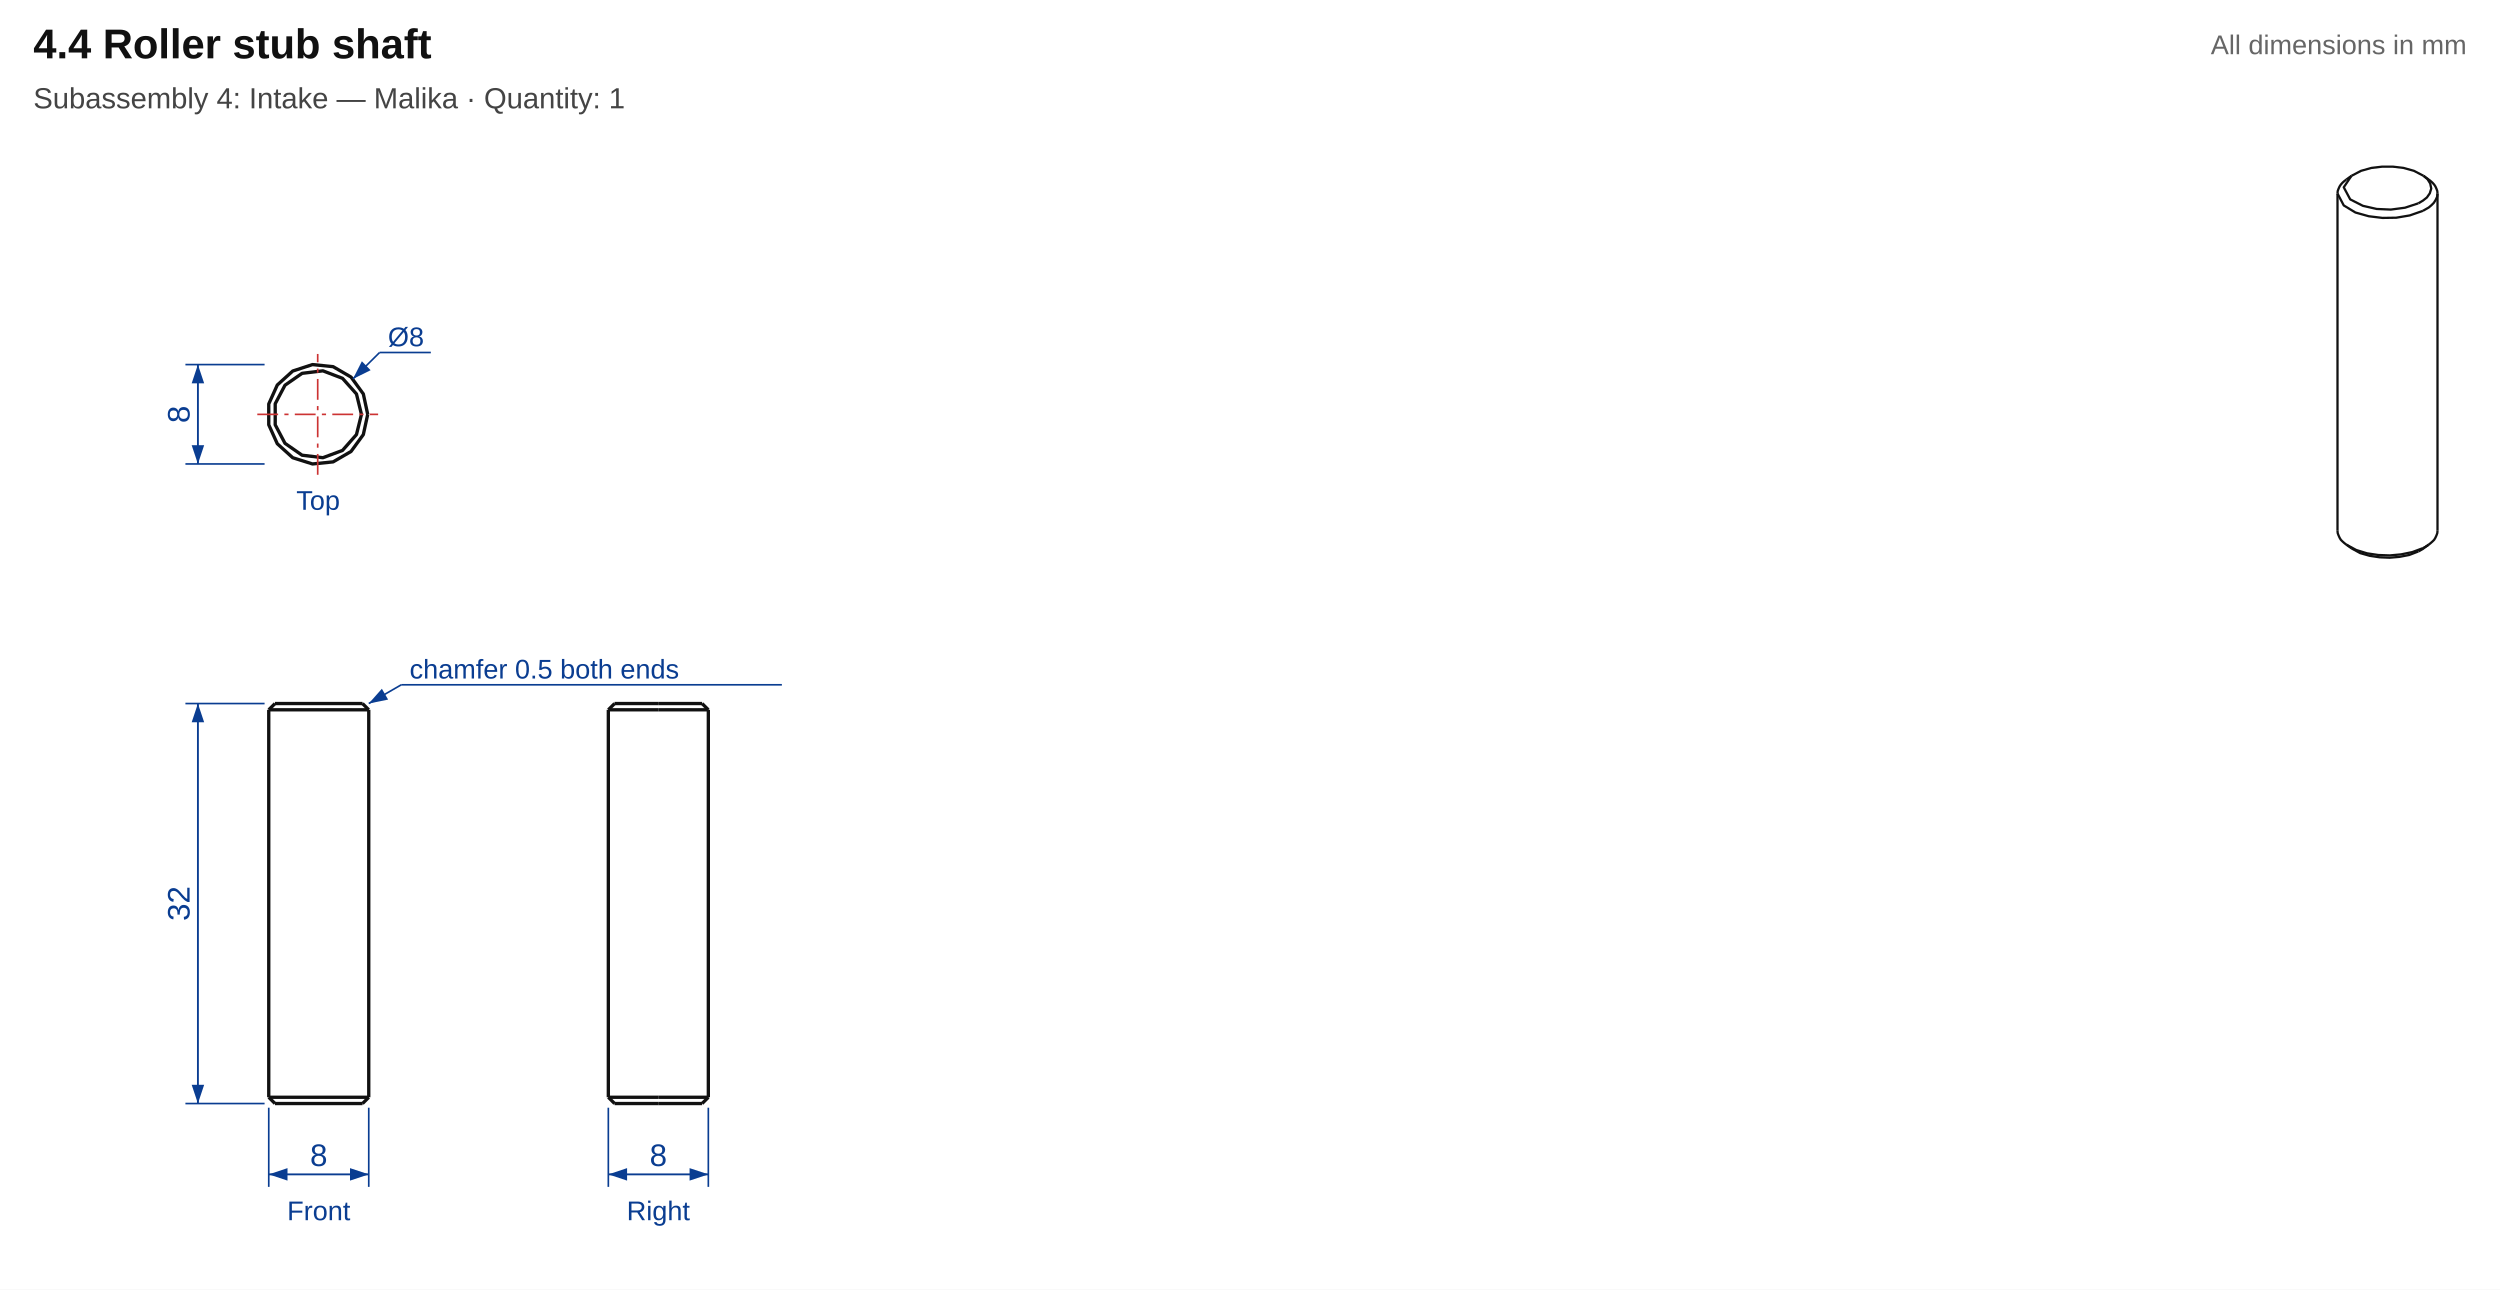
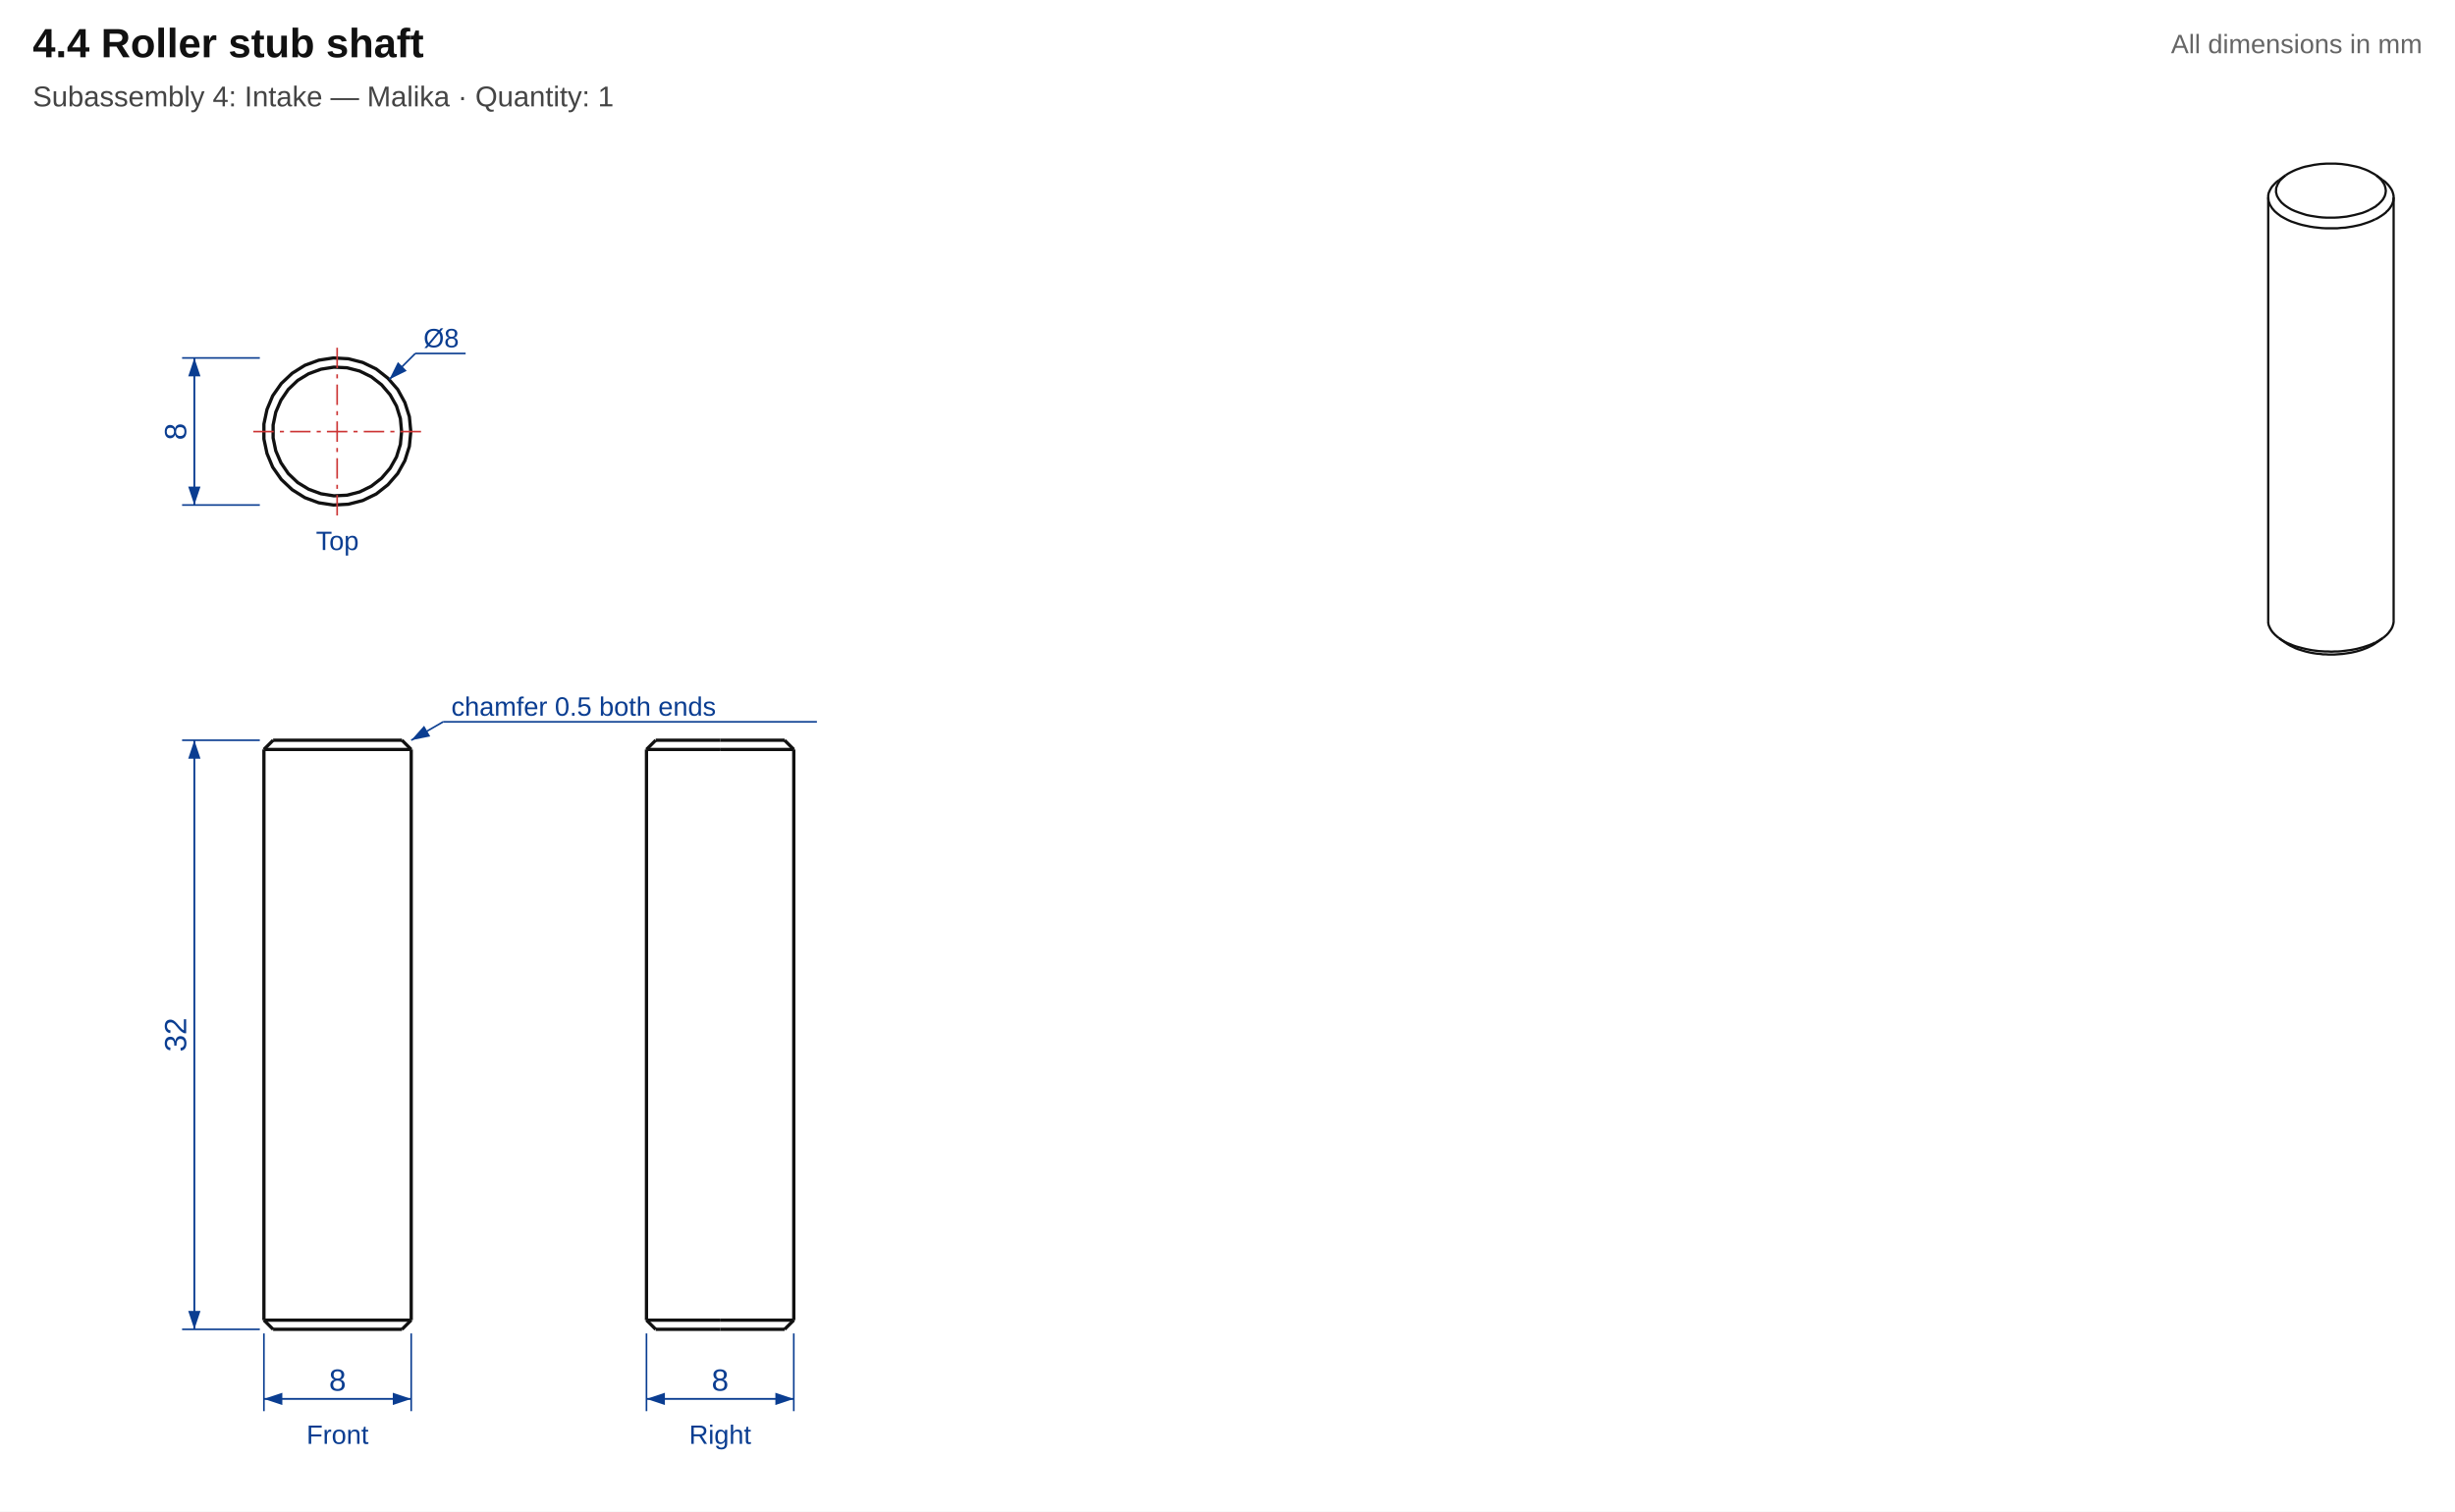
- <svg xmlns="http://www.w3.org/2000/svg" viewBox="0 0 1200 619" width="1200" height="619">
+ <svg xmlns="http://www.w3.org/2000/svg" viewBox="0 0 1200 739" width="1200" height="739">
  <rect width="100%" height="100%" fill="white" />
  <text x="16" y="28" font-size="20" font-weight="bold" font-family="Arial,Helvetica,sans-serif" fill="#111">4.4  Roller stub shaft</text>
  <text x="1184" y="26" font-size="13" text-anchor="end" font-family="Arial,Helvetica,sans-serif" fill="#666">All dimensions in mm</text>
-   <polyline points="177.0,526.7 170.1,526.7 163.3,526.7 156.4,526.7 149.6,526.7 142.7,526.7 135.9,526.7 129.0,526.7" fill="none" stroke="#555" stroke-width="0.9" stroke-linejoin="round" stroke-dasharray="5 3" />
-   <polyline points="177.0,340.7 170.1,340.7 163.3,340.7 156.4,340.7 149.6,340.7 142.7,340.7 135.9,340.7 129.0,340.7" fill="none" stroke="#555" stroke-width="0.9" stroke-linejoin="round" stroke-dasharray="5 3" />
-   <polyline points="174.0,529.7 168.0,529.7 162.0,529.7 156.0,529.7 150.0,529.7 144.0,529.7 138.0,529.7 132.0,529.7" fill="none" stroke="#555" stroke-width="0.9" stroke-linejoin="round" stroke-dasharray="5 3" />
-   <polyline points="174.0,337.7 168.0,337.7 162.0,337.7 156.0,337.7 150.0,337.7 144.0,337.7 138.0,337.7 132.0,337.7" fill="none" stroke="#555" stroke-width="0.9" stroke-linejoin="round" stroke-dasharray="5 3" />
-   <polyline points="177.0,526.7 177.0,340.7" fill="none" stroke="#111" stroke-width="1.6" stroke-linejoin="round" />
-   <polyline points="129.0,526.7 135.9,526.7 142.7,526.7 149.6,526.7 156.4,526.7 163.3,526.7 170.1,526.7 177.0,526.7" fill="none" stroke="#111" stroke-width="1.6" stroke-linejoin="round" />
-   <polyline points="129.0,340.7 135.9,340.7 142.7,340.7 149.6,340.7 156.4,340.7 163.3,340.7 170.1,340.7 177.0,340.7" fill="none" stroke="#111" stroke-width="1.6" stroke-linejoin="round" />
-   <polyline points="177.0,526.7 174.0,529.7" fill="none" stroke="#111" stroke-width="1.6" stroke-linejoin="round" />
-   <polyline points="132.0,529.7 138.0,529.7 144.0,529.7 150.0,529.7 156.0,529.7 162.0,529.7 168.0,529.7 174.0,529.7" fill="none" stroke="#111" stroke-width="1.6" stroke-linejoin="round" />
-   <polyline points="177.0,340.7 174.0,337.7" fill="none" stroke="#111" stroke-width="1.6" stroke-linejoin="round" />
-   <polyline points="132.0,337.7 138.0,337.7 144.0,337.7 150.0,337.7 156.0,337.7 162.0,337.7 168.0,337.7 174.0,337.7" fill="none" stroke="#111" stroke-width="1.6" stroke-linejoin="round" />
-   <polyline points="129.0,340.7 129.0,526.7" fill="none" stroke="#111" stroke-width="1.6" stroke-linejoin="round" />
-   <polyline points="132.0,529.7 129.0,526.7" fill="none" stroke="#111" stroke-width="1.6" stroke-linejoin="round" />
-   <polyline points="132.0,337.7 129.0,340.7" fill="none" stroke="#111" stroke-width="1.6" stroke-linejoin="round" />
-   <line x1="129.0" y1="531.7" x2="129.0" y2="569.7" stroke="#0a3d91" stroke-width="0.8" />
-   <line x1="177.0" y1="531.7" x2="177.0" y2="569.7" stroke="#0a3d91" stroke-width="0.8" />
-   <line x1="129.0" y1="563.7" x2="177.0" y2="563.7" stroke="#0a3d91" stroke-width="0.9" />
-   <polygon points="129.0,563.7 138.0,560.7 138.0,566.7" fill="#0a3d91" />
-   <polygon points="177.0,563.7 168.0,566.7 168.0,560.7" fill="#0a3d91" />
-   <text x="153.0" y="559.7" font-size="15" font-family="Arial,Helvetica,sans-serif" text-anchor="middle" fill="#0a3d91">8</text>
-   <line x1="127.0" y1="529.7" x2="89.0" y2="529.7" stroke="#0a3d91" stroke-width="0.8" />
-   <line x1="127.0" y1="337.7" x2="89.0" y2="337.7" stroke="#0a3d91" stroke-width="0.8" />
-   <line x1="95.0" y1="529.7" x2="95.0" y2="337.7" stroke="#0a3d91" stroke-width="0.9" />
-   <polygon points="95.0,529.7 92.0,520.7 98.0,520.7" fill="#0a3d91" />
-   <polygon points="95.0,337.7 98.0,346.7 92.0,346.7" fill="#0a3d91" />
-   <text x="91.0" y="433.7" font-size="15" font-family="Arial,Helvetica,sans-serif" text-anchor="middle" fill="#0a3d91" transform="rotate(-90.0 91.0 433.7)">32</text>
-   <line x1="177.0" y1="337.7" x2="192.6" y2="328.7" stroke="#0a3d91" stroke-width="0.8" />
-   <polygon points="177.0,337.7 183.3,330.6 186.3,335.8" fill="#0a3d91" />
-   <line x1="192.6" y1="328.7" x2="375.3" y2="328.7" stroke="#0a3d91" stroke-width="0.8" />
-   <text x="196.6" y="325.7" font-size="13" font-family="Arial,Helvetica,sans-serif" text-anchor="start" fill="#0a3d91">chamfer 0.5 both ends</text>
-   <text x="153.0" y="585.7" font-size="13" font-family="Arial,Helvetica,sans-serif" text-anchor="middle" fill="#0a3d91">Front</text>
-   <polyline points="176.5,198.9 174.4,189.1 168.5,181.0 159.9,176.0 150.0,175.0 140.5,178.1 133.1,184.8 129.0,193.9 129.0,203.9 133.1,213.0 140.5,219.7 150.0,222.7 159.9,221.7 168.5,216.7 174.4,208.6 176.5,198.9" fill="none" stroke="#555" stroke-width="0.9" stroke-linejoin="round" stroke-dasharray="5 3" />
-   <polyline points="173.5,198.9 171.1,189.1 164.4,181.6 155.0,178.0 145.0,179.2 136.8,184.9 132.1,193.8 132.1,203.9 136.8,212.8 145.0,218.5 155.0,219.7 164.4,216.2 171.1,208.6 173.5,198.9" fill="none" stroke="#555" stroke-width="0.9" stroke-linejoin="round" stroke-dasharray="5 3" />
-   <polyline points="176.5,198.9 174.4,189.1 168.5,181.0 159.9,176.0 150.0,175.0 140.5,178.1 133.1,184.8 129.0,193.9 129.0,203.9 133.1,213.0 140.5,219.7 150.0,222.7 159.9,221.7 168.5,216.7 174.4,208.6 176.5,198.9" fill="none" stroke="#111" stroke-width="1.6" stroke-linejoin="round" />
-   <polyline points="173.5,198.9 171.1,189.1 164.4,181.6 155.0,178.0 145.0,179.2 136.8,184.9 132.1,193.8 132.1,203.9 136.8,212.8 145.0,218.5 155.0,219.7 164.4,216.2 171.1,208.6 173.5,198.9" fill="none" stroke="#111" stroke-width="1.6" stroke-linejoin="round" />
-   <line x1="123.5" y1="198.9" x2="181.5" y2="198.9" stroke="#c33" stroke-width="0.8" stroke-dasharray="10 3 2 3" />
-   <line x1="152.5" y1="227.9" x2="152.5" y2="169.9" stroke="#c33" stroke-width="0.8" stroke-dasharray="10 3 2 3" />
-   <line x1="127.0" y1="222.7" x2="89.0" y2="222.7" stroke="#0a3d91" stroke-width="0.8" />
+   <polyline points="201.0,645.4 198.7,645.4 196.4,645.4 194.0,645.4 191.7,645.4 189.4,645.4 187.1,645.4 184.7,645.4 182.4,645.4 180.1,645.4 177.8,645.4 175.5,645.4 173.1,645.4 170.8,645.4 168.5,645.4 166.2,645.4 163.8,645.4 161.5,645.4 159.2,645.4 156.9,645.4 154.5,645.4 152.2,645.4 149.9,645.4 147.6,645.4 145.3,645.4 142.9,645.4 140.6,645.4 138.3,645.4 136.0,645.4 133.6,645.4 131.3,645.4 129.0,645.4" fill="none" stroke="#555" stroke-width="0.9" stroke-linejoin="round" stroke-dasharray="5 3" />
+   <polyline points="201.0,366.4 198.7,366.4 196.4,366.4 194.0,366.4 191.7,366.4 189.4,366.4 187.1,366.4 184.7,366.4 182.4,366.4 180.1,366.4 177.8,366.4 175.5,366.4 173.1,366.4 170.8,366.4 168.5,366.4 166.2,366.4 163.8,366.4 161.5,366.4 159.2,366.4 156.9,366.4 154.5,366.4 152.2,366.4 149.9,366.4 147.6,366.4 145.3,366.4 142.9,366.4 140.6,366.4 138.3,366.4 136.0,366.4 133.6,366.4 131.3,366.4 129.0,366.4" fill="none" stroke="#555" stroke-width="0.9" stroke-linejoin="round" stroke-dasharray="5 3" />
+   <polyline points="196.5,649.9 194.5,649.9 192.4,649.9 190.4,649.9 188.4,649.9 186.3,649.9 184.3,649.9 182.3,649.9 180.2,649.9 178.2,649.9 176.2,649.9 174.1,649.9 172.1,649.9 170.1,649.9 168.0,649.9 166.0,649.9 164.0,649.9 162.0,649.9 159.9,649.9 157.9,649.9 155.9,649.9 153.8,649.9 151.8,649.9 149.8,649.9 147.7,649.9 145.7,649.9 143.7,649.9 141.6,649.9 139.6,649.9 137.6,649.9 135.5,649.9 133.5,649.9" fill="none" stroke="#555" stroke-width="0.9" stroke-linejoin="round" stroke-dasharray="5 3" />
+   <polyline points="196.5,361.9 194.5,361.9 192.4,361.9 190.4,361.9 188.4,361.9 186.3,361.9 184.3,361.9 182.3,361.9 180.2,361.9 178.2,361.9 176.2,361.9 174.1,361.9 172.1,361.9 170.1,361.9 168.0,361.9 166.0,361.9 164.0,361.9 162.0,361.9 159.9,361.9 157.9,361.9 155.9,361.9 153.8,361.9 151.8,361.9 149.8,361.9 147.7,361.9 145.7,361.9 143.7,361.9 141.6,361.9 139.6,361.9 137.6,361.9 135.5,361.9 133.5,361.9" fill="none" stroke="#555" stroke-width="0.9" stroke-linejoin="round" stroke-dasharray="5 3" />
+   <polyline points="201.0,645.4 201.0,366.4" fill="none" stroke="#111" stroke-width="1.6" stroke-linejoin="round" />
+   <polyline points="129.0,645.4 131.3,645.4 133.6,645.4 136.0,645.4 138.3,645.4 140.6,645.4 142.9,645.4 145.3,645.4 147.6,645.4 149.9,645.4 152.2,645.4 154.5,645.4 156.9,645.4 159.2,645.4 161.5,645.4 163.8,645.4 166.2,645.4 168.5,645.4 170.8,645.4 173.1,645.4 175.5,645.4 177.8,645.4 180.1,645.4 182.4,645.4 184.7,645.4 187.1,645.4 189.4,645.4 191.7,645.4 194.0,645.4 196.4,645.4 198.7,645.4 201.0,645.4" fill="none" stroke="#111" stroke-width="1.6" stroke-linejoin="round" />
+   <polyline points="129.0,366.4 131.3,366.4 133.6,366.4 136.0,366.4 138.3,366.4 140.6,366.4 142.9,366.4 145.3,366.4 147.6,366.4 149.9,366.4 152.2,366.4 154.5,366.4 156.9,366.4 159.2,366.4 161.5,366.4 163.8,366.4 166.2,366.4 168.5,366.4 170.8,366.4 173.1,366.4 175.5,366.4 177.8,366.4 180.1,366.4 182.4,366.4 184.7,366.4 187.1,366.4 189.4,366.4 191.7,366.4 194.0,366.4 196.4,366.4 198.7,366.4 201.0,366.4" fill="none" stroke="#111" stroke-width="1.6" stroke-linejoin="round" />
+   <polyline points="201.0,645.4 196.5,649.9" fill="none" stroke="#111" stroke-width="1.6" stroke-linejoin="round" />
+   <polyline points="133.5,649.9 135.5,649.9 137.6,649.9 139.6,649.9 141.6,649.9 143.7,649.9 145.7,649.9 147.7,649.9 149.8,649.9 151.8,649.9 153.8,649.9 155.9,649.9 157.9,649.9 159.9,649.9 162.0,649.9 164.0,649.9 166.0,649.9 168.0,649.9 170.1,649.9 172.1,649.9 174.1,649.9 176.2,649.9 178.2,649.9 180.2,649.9 182.3,649.9 184.3,649.9 186.3,649.9 188.4,649.9 190.4,649.9 192.4,649.9 194.5,649.9 196.5,649.9" fill="none" stroke="#111" stroke-width="1.6" stroke-linejoin="round" />
+   <polyline points="201.0,366.4 196.5,361.9" fill="none" stroke="#111" stroke-width="1.6" stroke-linejoin="round" />
+   <polyline points="133.5,361.9 135.5,361.9 137.6,361.9 139.6,361.9 141.6,361.9 143.7,361.9 145.7,361.9 147.7,361.9 149.8,361.9 151.8,361.9 153.8,361.9 155.9,361.9 157.9,361.9 159.9,361.9 162.0,361.9 164.0,361.9 166.0,361.9 168.0,361.9 170.1,361.9 172.1,361.9 174.1,361.9 176.2,361.9 178.2,361.9 180.2,361.9 182.3,361.9 184.3,361.9 186.3,361.9 188.4,361.9 190.4,361.9 192.4,361.9 194.5,361.9 196.5,361.9" fill="none" stroke="#111" stroke-width="1.6" stroke-linejoin="round" />
+   <polyline points="129.0,366.4 129.0,645.4" fill="none" stroke="#111" stroke-width="1.6" stroke-linejoin="round" />
+   <polyline points="133.5,649.9 129.0,645.4" fill="none" stroke="#111" stroke-width="1.6" stroke-linejoin="round" />
+   <polyline points="133.5,361.9 129.0,366.4" fill="none" stroke="#111" stroke-width="1.6" stroke-linejoin="round" />
+   <line x1="129.0" y1="651.9" x2="129.0" y2="689.9" stroke="#0a3d91" stroke-width="0.8" />
+   <line x1="201.0" y1="651.9" x2="201.0" y2="689.9" stroke="#0a3d91" stroke-width="0.8" />
+   <line x1="129.0" y1="683.9" x2="201.0" y2="683.9" stroke="#0a3d91" stroke-width="0.9" />
+   <polygon points="129.0,683.9 138.0,680.9 138.0,686.9" fill="#0a3d91" />
+   <polygon points="201.0,683.9 192.0,686.9 192.0,680.9" fill="#0a3d91" />
+   <text x="165.0" y="679.9" font-size="15" font-family="Arial,Helvetica,sans-serif" text-anchor="middle" fill="#0a3d91">8</text>
+   <line x1="127.0" y1="649.9" x2="89.0" y2="649.9" stroke="#0a3d91" stroke-width="0.8" />
+   <line x1="127.0" y1="361.9" x2="89.0" y2="361.9" stroke="#0a3d91" stroke-width="0.8" />
+   <line x1="95.0" y1="649.9" x2="95.0" y2="361.9" stroke="#0a3d91" stroke-width="0.9" />
+   <polygon points="95.0,649.9 92.0,640.9 98.0,640.9" fill="#0a3d91" />
+   <polygon points="95.0,361.9 98.0,370.9 92.0,370.9" fill="#0a3d91" />
+   <text x="91.0" y="505.9" font-size="15" font-family="Arial,Helvetica,sans-serif" text-anchor="middle" fill="#0a3d91" transform="rotate(-90.0 91.0 505.9)">32</text>
+   <line x1="201.0" y1="361.9" x2="216.6" y2="352.9" stroke="#0a3d91" stroke-width="0.8" />
+   <polygon points="201.0,361.9 207.3,354.8 210.3,360.0" fill="#0a3d91" />
+   <line x1="216.6" y1="352.9" x2="399.3" y2="352.9" stroke="#0a3d91" stroke-width="0.8" />
+   <text x="220.6" y="349.9" font-size="13" font-family="Arial,Helvetica,sans-serif" text-anchor="start" fill="#0a3d91">chamfer 0.5 both ends</text>
+   <text x="165.0" y="705.9" font-size="13" font-family="Arial,Helvetica,sans-serif" text-anchor="middle" fill="#0a3d91">Front</text>
+   <polyline points="200.8,211.0 200.1,203.7 197.9,196.8 194.4,190.4 189.6,184.9 183.9,180.4 177.3,177.2 170.3,175.4 163.0,175.0 155.8,176.1 149.0,178.6 142.8,182.5 137.5,187.5 133.3,193.5 130.5,200.2 129.0,207.3 129.0,214.6 130.5,221.7 133.3,228.4 137.5,234.4 142.8,239.4 149.0,243.3 155.8,245.8 163.0,246.9 170.3,246.5 177.3,244.7 183.9,241.5 189.6,237.0 194.4,231.5 197.9,225.2 200.1,218.2 200.8,211.0" fill="none" stroke="#555" stroke-width="0.9" stroke-linejoin="round" stroke-dasharray="5 3" />
+   <polyline points="196.3,211.0 195.7,204.6 193.8,198.5 190.7,193.0 186.5,188.1 181.5,184.2 175.8,181.4 169.6,179.8 163.2,179.5 156.9,180.5 150.9,182.7 145.5,186.0 140.9,190.4 137.3,195.7 134.8,201.5 133.5,207.8 133.5,214.1 134.8,220.4 137.3,226.2 140.9,231.5 145.5,235.9 150.9,239.2 156.9,241.4 163.2,242.4 169.6,242.1 175.8,240.5 181.5,237.7 186.5,233.8 190.7,228.9 193.8,223.4 195.7,217.3 196.3,211.0" fill="none" stroke="#555" stroke-width="0.9" stroke-linejoin="round" stroke-dasharray="5 3" />
+   <polyline points="200.8,211.0 200.1,203.7 197.9,196.8 194.4,190.4 189.6,184.9 183.9,180.4 177.3,177.2 170.3,175.4 163.0,175.0 155.8,176.1 149.0,178.6 142.8,182.5 137.5,187.5 133.3,193.5 130.5,200.2 129.0,207.3 129.0,214.6 130.5,221.7 133.3,228.4 137.5,234.4 142.8,239.4 149.0,243.3 155.8,245.8 163.0,246.9 170.3,246.5 177.3,244.7 183.9,241.5 189.6,237.0 194.4,231.5 197.9,225.2 200.1,218.2 200.8,211.0" fill="none" stroke="#111" stroke-width="1.6" stroke-linejoin="round" />
+   <polyline points="196.3,211.0 195.7,204.6 193.8,198.5 190.7,193.0 186.5,188.1 181.5,184.2 175.8,181.4 169.6,179.8 163.2,179.5 156.9,180.5 150.9,182.7 145.5,186.0 140.9,190.4 137.3,195.7 134.8,201.5 133.5,207.8 133.5,214.1 134.8,220.4 137.3,226.2 140.9,231.5 145.5,235.9 150.9,239.2 156.9,241.4 163.2,242.4 169.6,242.1 175.8,240.5 181.5,237.7 186.5,233.8 190.7,228.9 193.8,223.4 195.7,217.3 196.3,211.0" fill="none" stroke="#111" stroke-width="1.6" stroke-linejoin="round" />
+   <line x1="123.8" y1="211.0" x2="205.8" y2="211.0" stroke="#c33" stroke-width="0.8" stroke-dasharray="10 3 2 3" />
+   <line x1="164.8" y1="252.0" x2="164.8" y2="170.0" stroke="#c33" stroke-width="0.8" stroke-dasharray="10 3 2 3" />
+   <line x1="127.0" y1="246.9" x2="89.0" y2="246.9" stroke="#0a3d91" stroke-width="0.8" />
  <line x1="127.0" y1="175.0" x2="89.0" y2="175.0" stroke="#0a3d91" stroke-width="0.8" />
-   <line x1="95.0" y1="222.7" x2="95.0" y2="175.0" stroke="#0a3d91" stroke-width="0.9" />
-   <polygon points="95.0,222.7 92.0,213.7 98.0,213.7" fill="#0a3d91" />
+   <line x1="95.0" y1="246.9" x2="95.0" y2="175.0" stroke="#0a3d91" stroke-width="0.9" />
+   <polygon points="95.0,246.9 92.0,237.9 98.0,237.9" fill="#0a3d91" />
  <polygon points="95.0,175.0 98.0,184.0 92.0,184.0" fill="#0a3d91" />
-   <text x="91.0" y="198.9" font-size="15" font-family="Arial,Helvetica,sans-serif" text-anchor="middle" fill="#0a3d91" transform="rotate(-90.0 91.0 198.9)">8</text>
-   <line x1="169.4" y1="181.9" x2="182.2" y2="169.2" stroke="#0a3d91" stroke-width="0.8" />
-   <polygon points="169.4,181.9 173.7,173.4 177.9,177.7" fill="#0a3d91" />
-   <line x1="182.2" y1="169.2" x2="206.8" y2="169.2" stroke="#0a3d91" stroke-width="0.8" />
-   <text x="186.2" y="166.2" font-size="13" font-family="Arial,Helvetica,sans-serif" text-anchor="start" fill="#0a3d91">Ø8</text>
-   <text x="152.7" y="244.7" font-size="13" font-family="Arial,Helvetica,sans-serif" text-anchor="middle" fill="#0a3d91">Top</text>
-   <polyline points="340.0,526.7 333.1,526.7 326.3,526.7 319.4,526.7 312.6,526.7 305.7,526.7 298.9,526.7 292.0,526.7" fill="none" stroke="#555" stroke-width="0.9" stroke-linejoin="round" stroke-dasharray="5 3" />
-   <polyline points="340.0,340.7 333.1,340.7 326.3,340.7 319.4,340.7 312.6,340.7 305.7,340.7 298.9,340.7 292.0,340.7" fill="none" stroke="#555" stroke-width="0.9" stroke-linejoin="round" stroke-dasharray="5 3" />
-   <polyline points="337.0,529.7 331.0,529.7 325.0,529.7 319.0,529.7 313.0,529.7 307.0,529.7 301.0,529.7 295.0,529.7" fill="none" stroke="#555" stroke-width="0.9" stroke-linejoin="round" stroke-dasharray="5 3" />
-   <polyline points="337.0,337.7 331.0,337.7 325.0,337.7 319.0,337.7 313.0,337.7 307.0,337.7 301.0,337.7 295.0,337.7" fill="none" stroke="#555" stroke-width="0.9" stroke-linejoin="round" stroke-dasharray="5 3" />
-   <polyline points="316.0,526.7 319.4,526.7 322.9,526.7 326.3,526.7 329.7,526.7 333.1,526.7 336.6,526.7 340.0,526.7" fill="none" stroke="#111" stroke-width="1.6" stroke-linejoin="round" />
-   <polyline points="292.0,526.7 295.4,526.7 298.9,526.7 302.3,526.7 305.7,526.7 309.1,526.7 312.6,526.7 316.0,526.7" fill="none" stroke="#111" stroke-width="1.6" stroke-linejoin="round" />
-   <polyline points="316.0,340.7 319.4,340.7 322.9,340.7 326.3,340.7 329.7,340.7 333.1,340.7 336.6,340.7 340.0,340.7" fill="none" stroke="#111" stroke-width="1.6" stroke-linejoin="round" />
-   <polyline points="292.0,340.7 295.4,340.7 298.9,340.7 302.3,340.7 305.7,340.7 309.1,340.7 312.6,340.7 316.0,340.7" fill="none" stroke="#111" stroke-width="1.6" stroke-linejoin="round" />
-   <polyline points="316.0,529.7 319.0,529.7 322.0,529.7 325.0,529.7 328.0,529.7 331.0,529.7 334.0,529.7 337.0,529.7" fill="none" stroke="#111" stroke-width="1.6" stroke-linejoin="round" />
-   <polyline points="295.0,529.7 298.0,529.7 301.0,529.7 304.0,529.7 307.0,529.7 310.0,529.7 313.0,529.7 316.0,529.7" fill="none" stroke="#111" stroke-width="1.6" stroke-linejoin="round" />
-   <polyline points="316.0,337.7 319.0,337.7 322.0,337.7 325.0,337.7 328.0,337.7 331.0,337.7 334.0,337.7 337.0,337.7" fill="none" stroke="#111" stroke-width="1.6" stroke-linejoin="round" />
-   <polyline points="295.0,337.7 298.0,337.7 301.0,337.7 304.0,337.7 307.0,337.7 310.0,337.7 313.0,337.7 316.0,337.7" fill="none" stroke="#111" stroke-width="1.6" stroke-linejoin="round" />
-   <polyline points="292.0,340.7 292.0,526.7" fill="none" stroke="#111" stroke-width="1.6" stroke-linejoin="round" />
-   <polyline points="340.0,340.7 340.0,526.7" fill="none" stroke="#111" stroke-width="1.6" stroke-linejoin="round" />
-   <polyline points="337.0,529.7 340.0,526.7" fill="none" stroke="#111" stroke-width="1.6" stroke-linejoin="round" />
-   <polyline points="295.0,529.7 292.0,526.7" fill="none" stroke="#111" stroke-width="1.6" stroke-linejoin="round" />
-   <polyline points="337.0,337.7 340.0,340.7" fill="none" stroke="#111" stroke-width="1.6" stroke-linejoin="round" />
-   <polyline points="295.0,337.7 292.0,340.7" fill="none" stroke="#111" stroke-width="1.6" stroke-linejoin="round" />
-   <line x1="292.0" y1="531.7" x2="292.0" y2="569.7" stroke="#0a3d91" stroke-width="0.8" />
-   <line x1="340.0" y1="531.7" x2="340.0" y2="569.7" stroke="#0a3d91" stroke-width="0.8" />
-   <line x1="292.0" y1="563.7" x2="340.0" y2="563.7" stroke="#0a3d91" stroke-width="0.9" />
-   <polygon points="292.0,563.7 301.0,560.7 301.0,566.7" fill="#0a3d91" />
-   <polygon points="340.0,563.7 331.0,566.7 331.0,560.7" fill="#0a3d91" />
-   <text x="316.0" y="559.7" font-size="15" font-family="Arial,Helvetica,sans-serif" text-anchor="middle" fill="#0a3d91">8</text>
-   <text x="316.0" y="585.7" font-size="13" font-family="Arial,Helvetica,sans-serif" text-anchor="middle" fill="#0a3d91">Right</text>
-   <polyline points="1163.0,263.1 1163.4,262.9 1163.8,262.7 1164.2,262.5 1164.6,262.2 1165.0,262.0 1165.4,261.7 1165.8,261.4" fill="none" stroke="#111" stroke-width="1.1" stroke-linejoin="round" />
-   <polyline points="1165.8,261.4 1166.7,260.7 1167.6,259.9 1168.4,259.1 1169.0,258.1 1169.5,257.0 1169.9,255.9 1170.0,254.8" fill="none" stroke="#111" stroke-width="1.1" stroke-linejoin="round" />
-   <polyline points="1122.0,254.8 1122.1,255.9 1122.5,257.0 1123.0,258.1 1123.6,259.1 1124.4,259.9 1125.3,260.7 1126.2,261.4" fill="none" stroke="#111" stroke-width="1.1" stroke-linejoin="round" />
-   <polyline points="1126.2,261.4 1131.0,264.0 1136.2,265.6 1141.6,266.4 1147.1,266.6 1152.5,266.1 1157.9,265.0 1163.0,263.1" fill="none" stroke="#111" stroke-width="1.1" stroke-linejoin="round" />
-   <polyline points="1163.0,101.2 1164.4,100.4 1165.8,99.6 1167.1,98.5 1168.2,97.4 1169.1,96.0 1169.8,94.5 1170.0,92.9" fill="none" stroke="#111" stroke-width="1.1" stroke-linejoin="round" />
-   <polyline points="1170.0,92.9 1169.9,91.7 1169.5,90.6 1169.0,89.5 1168.4,88.6 1167.6,87.7 1166.7,86.9 1165.8,86.2" fill="none" stroke="#111" stroke-width="1.1" stroke-linejoin="round" />
-   <polyline points="1126.2,86.2 1125.3,86.9 1124.4,87.7 1123.6,88.6 1123.0,89.5 1122.5,90.6 1122.1,91.7 1122.0,92.9" fill="none" stroke="#111" stroke-width="1.1" stroke-linejoin="round" />
-   <polyline points="1122.0,92.9 1125.0,98.6 1130.6,102.0 1137.0,103.8 1143.6,104.6 1150.2,104.5 1156.7,103.4 1163.0,101.2" fill="none" stroke="#111" stroke-width="1.1" stroke-linejoin="round" />
-   <polyline points="1160.8,264.7 1161.2,264.5 1161.6,264.3 1161.9,264.1 1162.3,263.9 1162.6,263.7 1163.0,263.5 1163.3,263.2" fill="none" stroke="#111" stroke-width="1.1" stroke-linejoin="round" />
-   <polyline points="1128.7,263.2 1132.9,265.5 1137.5,266.8 1142.2,267.5 1147.0,267.7 1151.7,267.3 1156.4,266.4 1160.8,264.7" fill="none" stroke="#111" stroke-width="1.1" stroke-linejoin="round" />
-   <polyline points="1160.8,97.6 1163.0,96.3 1164.9,94.8 1166.3,92.8 1167.0,90.5 1166.5,88.1 1165.2,86.0 1163.3,84.4" fill="none" stroke="#111" stroke-width="1.1" stroke-linejoin="round" />
-   <polyline points="1163.3,84.4 1158.7,82.0 1153.7,80.6 1148.6,80.0 1143.4,80.0 1138.3,80.6 1133.3,82.0 1128.7,84.4" fill="none" stroke="#111" stroke-width="1.1" stroke-linejoin="round" />
-   <polyline points="1128.7,84.4 1125.0,89.9 1128.1,95.7 1134.2,98.8 1140.8,100.3 1147.6,100.6 1154.4,99.7 1160.8,97.6" fill="none" stroke="#111" stroke-width="1.1" stroke-linejoin="round" />
-   <polyline points="1122.0,92.9 1122.0,254.8" fill="none" stroke="#111" stroke-width="1.1" stroke-linejoin="round" />
-   <polyline points="1170.0,92.9 1170.0,254.8" fill="none" stroke="#111" stroke-width="1.1" stroke-linejoin="round" />
-   <polyline points="1163.3,263.2 1165.8,261.4" fill="none" stroke="#111" stroke-width="1.1" stroke-linejoin="round" />
-   <polyline points="1128.7,263.2 1126.2,261.4" fill="none" stroke="#111" stroke-width="1.1" stroke-linejoin="round" />
-   <polyline points="1163.3,84.4 1165.8,86.2" fill="none" stroke="#111" stroke-width="1.1" stroke-linejoin="round" />
-   <polyline points="1128.7,84.4 1126.2,86.2" fill="none" stroke="#111" stroke-width="1.1" stroke-linejoin="round" />
+   <text x="91.0" y="211.0" font-size="15" font-family="Arial,Helvetica,sans-serif" text-anchor="middle" fill="#0a3d91" transform="rotate(-90.0 91.0 211.0)">8</text>
+   <line x1="190.3" y1="185.5" x2="203.0" y2="172.8" stroke="#0a3d91" stroke-width="0.8" />
+   <polygon points="190.3,185.5 194.5,177.0 198.8,181.3" fill="#0a3d91" />
+   <line x1="203.0" y1="172.8" x2="227.6" y2="172.8" stroke="#0a3d91" stroke-width="0.8" />
+   <text x="207.0" y="169.8" font-size="13" font-family="Arial,Helvetica,sans-serif" text-anchor="start" fill="#0a3d91">Ø8</text>
+   <text x="164.9" y="268.9" font-size="13" font-family="Arial,Helvetica,sans-serif" text-anchor="middle" fill="#0a3d91">Top</text>
+   <polyline points="388.0,645.4 385.7,645.4 383.4,645.4 381.0,645.4 378.7,645.4 376.4,645.4 374.1,645.4 371.7,645.4 369.4,645.4 367.1,645.4 364.8,645.4 362.5,645.4 360.1,645.4 357.8,645.4 355.5,645.4 353.2,645.4 350.8,645.4 348.5,645.4 346.2,645.4 343.9,645.4 341.5,645.4 339.2,645.4 336.9,645.4 334.6,645.4 332.3,645.4 329.9,645.4 327.6,645.4 325.3,645.4 323.0,645.4 320.6,645.4 318.3,645.4 316.0,645.4" fill="none" stroke="#555" stroke-width="0.9" stroke-linejoin="round" stroke-dasharray="5 3" />
+   <polyline points="388.0,366.4 385.7,366.4 383.4,366.4 381.0,366.4 378.7,366.4 376.4,366.4 374.1,366.4 371.7,366.4 369.4,366.4 367.1,366.4 364.8,366.4 362.5,366.4 360.1,366.4 357.8,366.4 355.5,366.4 353.2,366.4 350.8,366.4 348.5,366.4 346.2,366.4 343.9,366.4 341.5,366.4 339.2,366.4 336.9,366.4 334.6,366.4 332.3,366.4 329.9,366.4 327.6,366.4 325.3,366.4 323.0,366.4 320.6,366.4 318.3,366.4 316.0,366.4" fill="none" stroke="#555" stroke-width="0.9" stroke-linejoin="round" stroke-dasharray="5 3" />
+   <polyline points="383.5,649.9 381.5,649.9 379.4,649.9 377.4,649.9 375.4,649.9 373.3,649.9 371.3,649.9 369.3,649.9 367.2,649.9 365.2,649.9 363.2,649.9 361.1,649.9 359.1,649.9 357.1,649.9 355.0,649.9 353.0,649.9 351.0,649.9 349.0,649.9 346.9,649.9 344.9,649.9 342.9,649.9 340.8,649.9 338.8,649.9 336.8,649.9 334.7,649.9 332.7,649.9 330.7,649.9 328.6,649.9 326.6,649.9 324.6,649.9 322.5,649.9 320.5,649.9" fill="none" stroke="#555" stroke-width="0.9" stroke-linejoin="round" stroke-dasharray="5 3" />
+   <polyline points="383.5,361.9 381.5,361.9 379.4,361.9 377.4,361.9 375.4,361.9 373.3,361.9 371.3,361.9 369.3,361.9 367.2,361.9 365.2,361.9 363.2,361.9 361.1,361.9 359.1,361.9 357.1,361.9 355.0,361.9 353.0,361.9 351.0,361.9 349.0,361.9 346.9,361.9 344.9,361.9 342.9,361.9 340.8,361.9 338.8,361.9 336.8,361.9 334.7,361.9 332.7,361.9 330.7,361.9 328.6,361.9 326.6,361.9 324.6,361.9 322.5,361.9 320.5,361.9" fill="none" stroke="#555" stroke-width="0.9" stroke-linejoin="round" stroke-dasharray="5 3" />
+   <polyline points="352.0,645.4 353.2,645.4 354.3,645.4 355.5,645.4 356.6,645.4 357.8,645.4 359.0,645.4 360.1,645.4 361.3,645.4 362.5,645.4 363.6,645.4 364.8,645.4 365.9,645.4 367.1,645.4 368.3,645.4 369.4,645.4 370.6,645.4 371.7,645.4 372.9,645.4 374.1,645.4 375.2,645.4 376.4,645.4 377.5,645.4 378.7,645.4 379.9,645.4 381.0,645.4 382.2,645.4 383.4,645.4 384.5,645.4 385.7,645.4 386.8,645.4 388.0,645.4" fill="none" stroke="#111" stroke-width="1.6" stroke-linejoin="round" />
+   <polyline points="316.0,645.4 317.2,645.4 318.3,645.4 319.5,645.4 320.6,645.4 321.8,645.4 323.0,645.4 324.1,645.4 325.3,645.4 326.5,645.4 327.6,645.4 328.8,645.4 329.9,645.4 331.1,645.4 332.3,645.4 333.4,645.4 334.6,645.4 335.7,645.4 336.9,645.4 338.1,645.4 339.2,645.4 340.4,645.4 341.5,645.4 342.7,645.4 343.9,645.4 345.0,645.4 346.2,645.4 347.4,645.4 348.5,645.4 349.7,645.4 350.8,645.4 352.0,645.4" fill="none" stroke="#111" stroke-width="1.6" stroke-linejoin="round" />
+   <polyline points="352.0,366.4 353.2,366.4 354.3,366.4 355.5,366.4 356.6,366.4 357.8,366.4 359.0,366.4 360.1,366.4 361.3,366.4 362.5,366.4 363.6,366.4 364.8,366.4 365.9,366.4 367.1,366.4 368.3,366.4 369.4,366.4 370.6,366.4 371.7,366.4 372.9,366.4 374.1,366.4 375.2,366.4 376.4,366.4 377.5,366.4 378.7,366.4 379.9,366.4 381.0,366.4 382.2,366.4 383.4,366.4 384.5,366.4 385.7,366.4 386.8,366.4 388.0,366.4" fill="none" stroke="#111" stroke-width="1.6" stroke-linejoin="round" />
+   <polyline points="316.0,366.4 317.2,366.4 318.3,366.4 319.5,366.4 320.6,366.4 321.8,366.4 323.0,366.4 324.1,366.4 325.3,366.4 326.5,366.4 327.6,366.4 328.8,366.4 329.9,366.4 331.1,366.4 332.3,366.4 333.4,366.4 334.6,366.4 335.7,366.4 336.9,366.4 338.1,366.4 339.2,366.4 340.4,366.4 341.5,366.4 342.7,366.4 343.9,366.4 345.0,366.4 346.2,366.4 347.4,366.4 348.5,366.4 349.7,366.4 350.8,366.4 352.0,366.4" fill="none" stroke="#111" stroke-width="1.6" stroke-linejoin="round" />
+   <polyline points="352.0,649.9 353.0,649.9 354.0,649.9 355.0,649.9 356.1,649.9 357.1,649.9 358.1,649.9 359.1,649.9 360.1,649.9 361.1,649.9 362.2,649.9 363.2,649.9 364.2,649.9 365.2,649.9 366.2,649.9 367.2,649.9 368.3,649.9 369.3,649.9 370.3,649.9 371.3,649.9 372.3,649.9 373.3,649.9 374.4,649.9 375.4,649.9 376.4,649.9 377.4,649.9 378.4,649.9 379.4,649.9 380.5,649.9 381.5,649.9 382.5,649.9 383.5,649.9" fill="none" stroke="#111" stroke-width="1.6" stroke-linejoin="round" />
+   <polyline points="320.5,649.9 321.5,649.9 322.5,649.9 323.5,649.9 324.6,649.9 325.6,649.9 326.6,649.9 327.6,649.9 328.6,649.9 329.6,649.9 330.7,649.9 331.7,649.9 332.7,649.9 333.7,649.9 334.7,649.9 335.7,649.9 336.8,649.9 337.8,649.9 338.8,649.9 339.8,649.9 340.8,649.9 341.8,649.9 342.9,649.9 343.9,649.9 344.9,649.9 345.9,649.9 346.9,649.9 347.9,649.9 349.0,649.9 350.0,649.9 351.0,649.9 352.0,649.9" fill="none" stroke="#111" stroke-width="1.6" stroke-linejoin="round" />
+   <polyline points="352.0,361.9 353.0,361.9 354.0,361.9 355.0,361.9 356.1,361.9 357.1,361.9 358.1,361.9 359.1,361.9 360.1,361.9 361.1,361.9 362.2,361.9 363.2,361.9 364.2,361.9 365.2,361.9 366.2,361.9 367.2,361.9 368.3,361.9 369.3,361.9 370.3,361.9 371.3,361.9 372.3,361.9 373.3,361.9 374.4,361.9 375.4,361.9 376.4,361.9 377.4,361.9 378.4,361.9 379.4,361.9 380.5,361.9 381.5,361.9 382.5,361.9 383.5,361.9" fill="none" stroke="#111" stroke-width="1.6" stroke-linejoin="round" />
+   <polyline points="320.5,361.9 321.5,361.9 322.5,361.9 323.5,361.9 324.6,361.9 325.6,361.9 326.6,361.9 327.6,361.9 328.6,361.9 329.6,361.9 330.7,361.9 331.7,361.9 332.7,361.9 333.7,361.9 334.7,361.9 335.7,361.9 336.8,361.9 337.8,361.9 338.8,361.9 339.8,361.9 340.8,361.9 341.8,361.9 342.9,361.9 343.9,361.9 344.9,361.9 345.9,361.9 346.9,361.9 347.9,361.9 349.0,361.9 350.0,361.9 351.0,361.9 352.0,361.9" fill="none" stroke="#111" stroke-width="1.6" stroke-linejoin="round" />
+   <polyline points="316.0,366.4 316.0,645.4" fill="none" stroke="#111" stroke-width="1.6" stroke-linejoin="round" />
+   <polyline points="388.0,366.4 388.0,645.4" fill="none" stroke="#111" stroke-width="1.6" stroke-linejoin="round" />
+   <polyline points="383.5,649.9 388.0,645.4" fill="none" stroke="#111" stroke-width="1.6" stroke-linejoin="round" />
+   <polyline points="320.5,649.9 316.0,645.4" fill="none" stroke="#111" stroke-width="1.6" stroke-linejoin="round" />
+   <polyline points="383.5,361.9 388.0,366.4" fill="none" stroke="#111" stroke-width="1.6" stroke-linejoin="round" />
+   <polyline points="320.5,361.9 316.0,366.4" fill="none" stroke="#111" stroke-width="1.6" stroke-linejoin="round" />
+   <line x1="316.0" y1="651.9" x2="316.0" y2="689.9" stroke="#0a3d91" stroke-width="0.8" />
+   <line x1="388.0" y1="651.9" x2="388.0" y2="689.9" stroke="#0a3d91" stroke-width="0.8" />
+   <line x1="316.0" y1="683.9" x2="388.0" y2="683.9" stroke="#0a3d91" stroke-width="0.9" />
+   <polygon points="316.0,683.9 325.0,680.9 325.0,686.9" fill="#0a3d91" />
+   <polygon points="388.0,683.9 379.0,686.9 379.0,680.9" fill="#0a3d91" />
+   <text x="352.0" y="679.9" font-size="15" font-family="Arial,Helvetica,sans-serif" text-anchor="middle" fill="#0a3d91">8</text>
+   <text x="352.0" y="705.9" font-size="13" font-family="Arial,Helvetica,sans-serif" text-anchor="middle" fill="#0a3d91">Right</text>
+   <polyline points="1161.0,314.1 1161.1,314.1 1161.3,314.0 1161.4,313.9 1161.5,313.9 1161.6,313.8 1161.7,313.8 1161.9,313.7 1162.0,313.6 1162.1,313.6 1162.2,313.5 1162.3,313.4 1162.5,313.4 1162.6,313.3 1162.7,313.2 1162.8,313.2 1162.9,313.1 1163.0,313.0 1163.2,313.0 1163.3,312.9 1163.4,312.8 1163.5,312.7 1163.6,312.7 1163.7,312.6 1163.8,312.5 1164.0,312.5 1164.1,312.4 1164.2,312.3 1164.3,312.2 1164.4,312.1 1164.5,312.1 1164.6,312.0" fill="none" stroke="#111" stroke-width="1.1" stroke-linejoin="round" />
+   <polyline points="1164.6,312.0 1164.9,311.8 1165.2,311.6 1165.4,311.4 1165.7,311.2 1166.0,310.9 1166.2,310.7 1166.5,310.5 1166.7,310.3 1166.9,310.0 1167.2,309.8 1167.4,309.5 1167.6,309.3 1167.8,309.0 1168.0,308.7 1168.2,308.5 1168.4,308.2 1168.6,307.9 1168.8,307.6 1169.0,307.3 1169.1,307.0 1169.3,306.7 1169.4,306.4 1169.5,306.1 1169.6,305.8 1169.7,305.5 1169.8,305.1 1169.9,304.8 1169.9,304.5 1170.0,304.1 1170.0,303.8 1170.0,303.4" fill="none" stroke="#111" stroke-width="1.1" stroke-linejoin="round" />
+   <polyline points="1108.7,303.4 1108.7,303.8 1108.7,304.1 1108.7,304.5 1108.8,304.8 1108.8,305.1 1108.9,305.5 1109.0,305.8 1109.1,306.1 1109.3,306.4 1109.4,306.7 1109.5,307.0 1109.7,307.3 1109.9,307.6 1110.0,307.9 1110.2,308.2 1110.4,308.5 1110.6,308.7 1110.8,309.0 1111.0,309.3 1111.3,309.5 1111.5,309.8 1111.7,310.0 1112.0,310.3 1112.2,310.5 1112.4,310.7 1112.7,310.9 1113.0,311.2 1113.2,311.4 1113.5,311.6 1113.8,311.8 1114.0,312.0" fill="none" stroke="#111" stroke-width="1.1" stroke-linejoin="round" />
+   <polyline points="1114.0,312.0 1115.3,312.9 1116.7,313.7 1118.1,314.4 1119.6,315.0 1121.0,315.6 1122.5,316.1 1124.0,316.5 1125.5,316.9 1127.1,317.3 1128.6,317.6 1130.2,317.9 1131.7,318.1 1133.3,318.3 1134.9,318.4 1136.4,318.5 1138.0,318.5 1139.6,318.6 1141.2,318.5 1142.7,318.5 1144.3,318.4 1145.9,318.2 1147.4,318.0 1149.0,317.8 1150.6,317.5 1152.1,317.2 1153.6,316.8 1155.1,316.4 1156.6,315.9 1158.1,315.4 1159.6,314.8 1161.0,314.1" fill="none" stroke="#111" stroke-width="1.1" stroke-linejoin="round" />
+   <polyline points="1161.0,107.2 1161.4,107.0 1161.9,106.8 1162.3,106.6 1162.7,106.3 1163.1,106.1 1163.5,105.8 1163.9,105.6 1164.3,105.3 1164.7,105.0 1165.1,104.8 1165.4,104.5 1165.8,104.2 1166.2,103.9 1166.5,103.5 1166.8,103.2 1167.2,102.9 1167.5,102.5 1167.8,102.2 1168.1,101.8 1168.4,101.4 1168.6,101.0 1168.9,100.6 1169.1,100.2 1169.3,99.8 1169.5,99.3 1169.6,98.9 1169.8,98.4 1169.9,98.0 1169.9,97.5 1170.0,97.0 1170.0,96.5" fill="none" stroke="#111" stroke-width="1.1" stroke-linejoin="round" />
+   <polyline points="1170.0,96.5 1170.0,96.2 1170.0,95.9 1169.9,95.5 1169.9,95.2 1169.8,94.9 1169.7,94.5 1169.6,94.2 1169.5,93.9 1169.4,93.6 1169.3,93.3 1169.1,93.0 1169.0,92.7 1168.8,92.4 1168.6,92.1 1168.4,91.8 1168.2,91.5 1168.0,91.2 1167.8,91.0 1167.6,90.7 1167.4,90.5 1167.2,90.2 1166.9,90.0 1166.7,89.7 1166.5,89.5 1166.2,89.3 1166.0,89.0 1165.7,88.8 1165.4,88.6 1165.2,88.4 1164.9,88.2 1164.6,88.0" fill="none" stroke="#111" stroke-width="1.1" stroke-linejoin="round" />
+   <polyline points="1114.0,88.0 1113.8,88.2 1113.5,88.4 1113.2,88.6 1113.0,88.8 1112.7,89.0 1112.4,89.3 1112.2,89.5 1112.0,89.7 1111.7,90.0 1111.5,90.2 1111.3,90.5 1111.0,90.7 1110.8,91.0 1110.6,91.2 1110.4,91.5 1110.2,91.8 1110.0,92.1 1109.9,92.4 1109.7,92.7 1109.5,93.0 1109.4,93.3 1109.3,93.6 1109.1,93.9 1109.0,94.2 1108.9,94.5 1108.8,94.9 1108.8,95.2 1108.7,95.5 1108.7,95.9 1108.7,96.2 1108.7,96.5" fill="none" stroke="#111" stroke-width="1.1" stroke-linejoin="round" />
+   <polyline points="1108.7,96.5 1108.9,98.4 1109.6,100.2 1110.6,101.8 1111.9,103.3 1113.3,104.5 1114.9,105.7 1116.5,106.6 1118.2,107.5 1120.0,108.3 1121.8,108.9 1123.6,109.5 1125.4,110.0 1127.3,110.4 1129.2,110.8 1131.1,111.1 1133.0,111.3 1134.9,111.5 1136.8,111.6 1138.7,111.6 1140.6,111.6 1142.5,111.6 1144.4,111.4 1146.3,111.3 1148.2,111.0 1150.1,110.7 1152.0,110.3 1153.8,109.9 1155.7,109.3 1157.5,108.7 1159.3,108.0 1161.0,107.2" fill="none" stroke="#111" stroke-width="1.1" stroke-linejoin="round" />
+   <polyline points="1158.3,316.1 1158.4,316.1 1158.5,316.0 1158.6,316.0 1158.7,315.9 1158.8,315.9 1158.9,315.8 1159.0,315.8 1159.1,315.7 1159.3,315.6 1159.4,315.6 1159.5,315.5 1159.6,315.5 1159.7,315.4 1159.8,315.3 1159.9,315.3 1160.0,315.2 1160.1,315.2 1160.2,315.1 1160.3,315.0 1160.4,315.0 1160.5,314.9 1160.6,314.9 1160.7,314.8 1160.8,314.7 1160.9,314.7 1161.0,314.6 1161.1,314.5 1161.2,314.5 1161.3,314.4 1161.4,314.3 1161.5,314.3" fill="none" stroke="#111" stroke-width="1.1" stroke-linejoin="round" />
+   <polyline points="1117.2,314.3 1118.3,315.0 1119.5,315.7 1120.8,316.3 1122.0,316.9 1123.3,317.4 1124.6,317.8 1125.9,318.2 1127.3,318.6 1128.6,318.9 1130.0,319.2 1131.3,319.4 1132.7,319.6 1134.1,319.7 1135.4,319.9 1136.8,319.9 1138.2,320.0 1139.6,320.0 1140.9,320.0 1142.3,319.9 1143.7,319.8 1145.1,319.7 1146.4,319.5 1147.8,319.3 1149.1,319.1 1150.5,318.8 1151.8,318.5 1153.2,318.1 1154.5,317.7 1155.8,317.2 1157.1,316.7 1158.3,316.1" fill="none" stroke="#111" stroke-width="1.1" stroke-linejoin="round" />
+   <polyline points="1158.3,102.6 1158.9,102.2 1159.6,101.9 1160.2,101.5 1160.8,101.2 1161.4,100.8 1161.9,100.3 1162.5,99.9 1163.0,99.4 1163.5,98.9 1164.0,98.4 1164.5,97.8 1164.9,97.3 1165.2,96.7 1165.6,96.0 1165.8,95.4 1166.0,94.7 1166.1,94.0 1166.2,93.3 1166.1,92.6 1166.0,91.9 1165.8,91.2 1165.6,90.5 1165.3,89.9 1164.9,89.3 1164.5,88.7 1164.1,88.1 1163.6,87.6 1163.1,87.1 1162.6,86.6 1162.0,86.2 1161.5,85.7" fill="none" stroke="#111" stroke-width="1.1" stroke-linejoin="round" />
+   <polyline points="1161.5,85.7 1160.2,84.9 1158.9,84.2 1157.6,83.5 1156.2,82.9 1154.8,82.4 1153.4,81.9 1151.9,81.5 1150.5,81.2 1149.0,80.9 1147.5,80.6 1146.0,80.4 1144.6,80.2 1143.1,80.1 1141.6,80.0 1140.1,80.0 1138.6,80.0 1137.1,80.0 1135.6,80.1 1134.1,80.2 1132.6,80.4 1131.1,80.6 1129.7,80.9 1128.2,81.2 1126.7,81.5 1125.3,81.9 1123.9,82.4 1122.5,82.9 1121.1,83.5 1119.7,84.2 1118.4,84.9 1117.2,85.7" fill="none" stroke="#111" stroke-width="1.1" stroke-linejoin="round" />
+   <polyline points="1117.2,85.7 1115.7,87.0 1114.3,88.4 1113.3,90.1 1112.6,91.9 1112.5,93.9 1113.0,95.8 1114.0,97.5 1115.2,99.0 1116.7,100.3 1118.3,101.4 1120.0,102.4 1121.8,103.2 1123.7,103.9 1125.5,104.5 1127.4,105.1 1129.4,105.5 1131.3,105.8 1133.3,106.1 1135.2,106.3 1137.2,106.4 1139.2,106.4 1141.1,106.4 1143.1,106.3 1145.1,106.1 1147.0,105.9 1149.0,105.5 1150.9,105.1 1152.8,104.6 1154.7,104.1 1156.5,103.4 1158.3,102.6" fill="none" stroke="#111" stroke-width="1.1" stroke-linejoin="round" />
+   <polyline points="1108.7,96.5 1108.7,303.4" fill="none" stroke="#111" stroke-width="1.1" stroke-linejoin="round" />
+   <polyline points="1170.0,96.5 1170.0,303.4" fill="none" stroke="#111" stroke-width="1.1" stroke-linejoin="round" />
+   <polyline points="1161.5,314.3 1164.6,312.0" fill="none" stroke="#111" stroke-width="1.1" stroke-linejoin="round" />
+   <polyline points="1117.2,314.3 1114.0,312.0" fill="none" stroke="#111" stroke-width="1.1" stroke-linejoin="round" />
+   <polyline points="1161.5,85.7 1164.6,88.0" fill="none" stroke="#111" stroke-width="1.1" stroke-linejoin="round" />
+   <polyline points="1117.2,85.7 1114.0,88.0" fill="none" stroke="#111" stroke-width="1.1" stroke-linejoin="round" />
  <text x="16" y="52" font-size="14" font-family="Arial,Helvetica,sans-serif" fill="#444">Subassembly 4: Intake — Malika  ·  Quantity: 1</text>
</svg>
